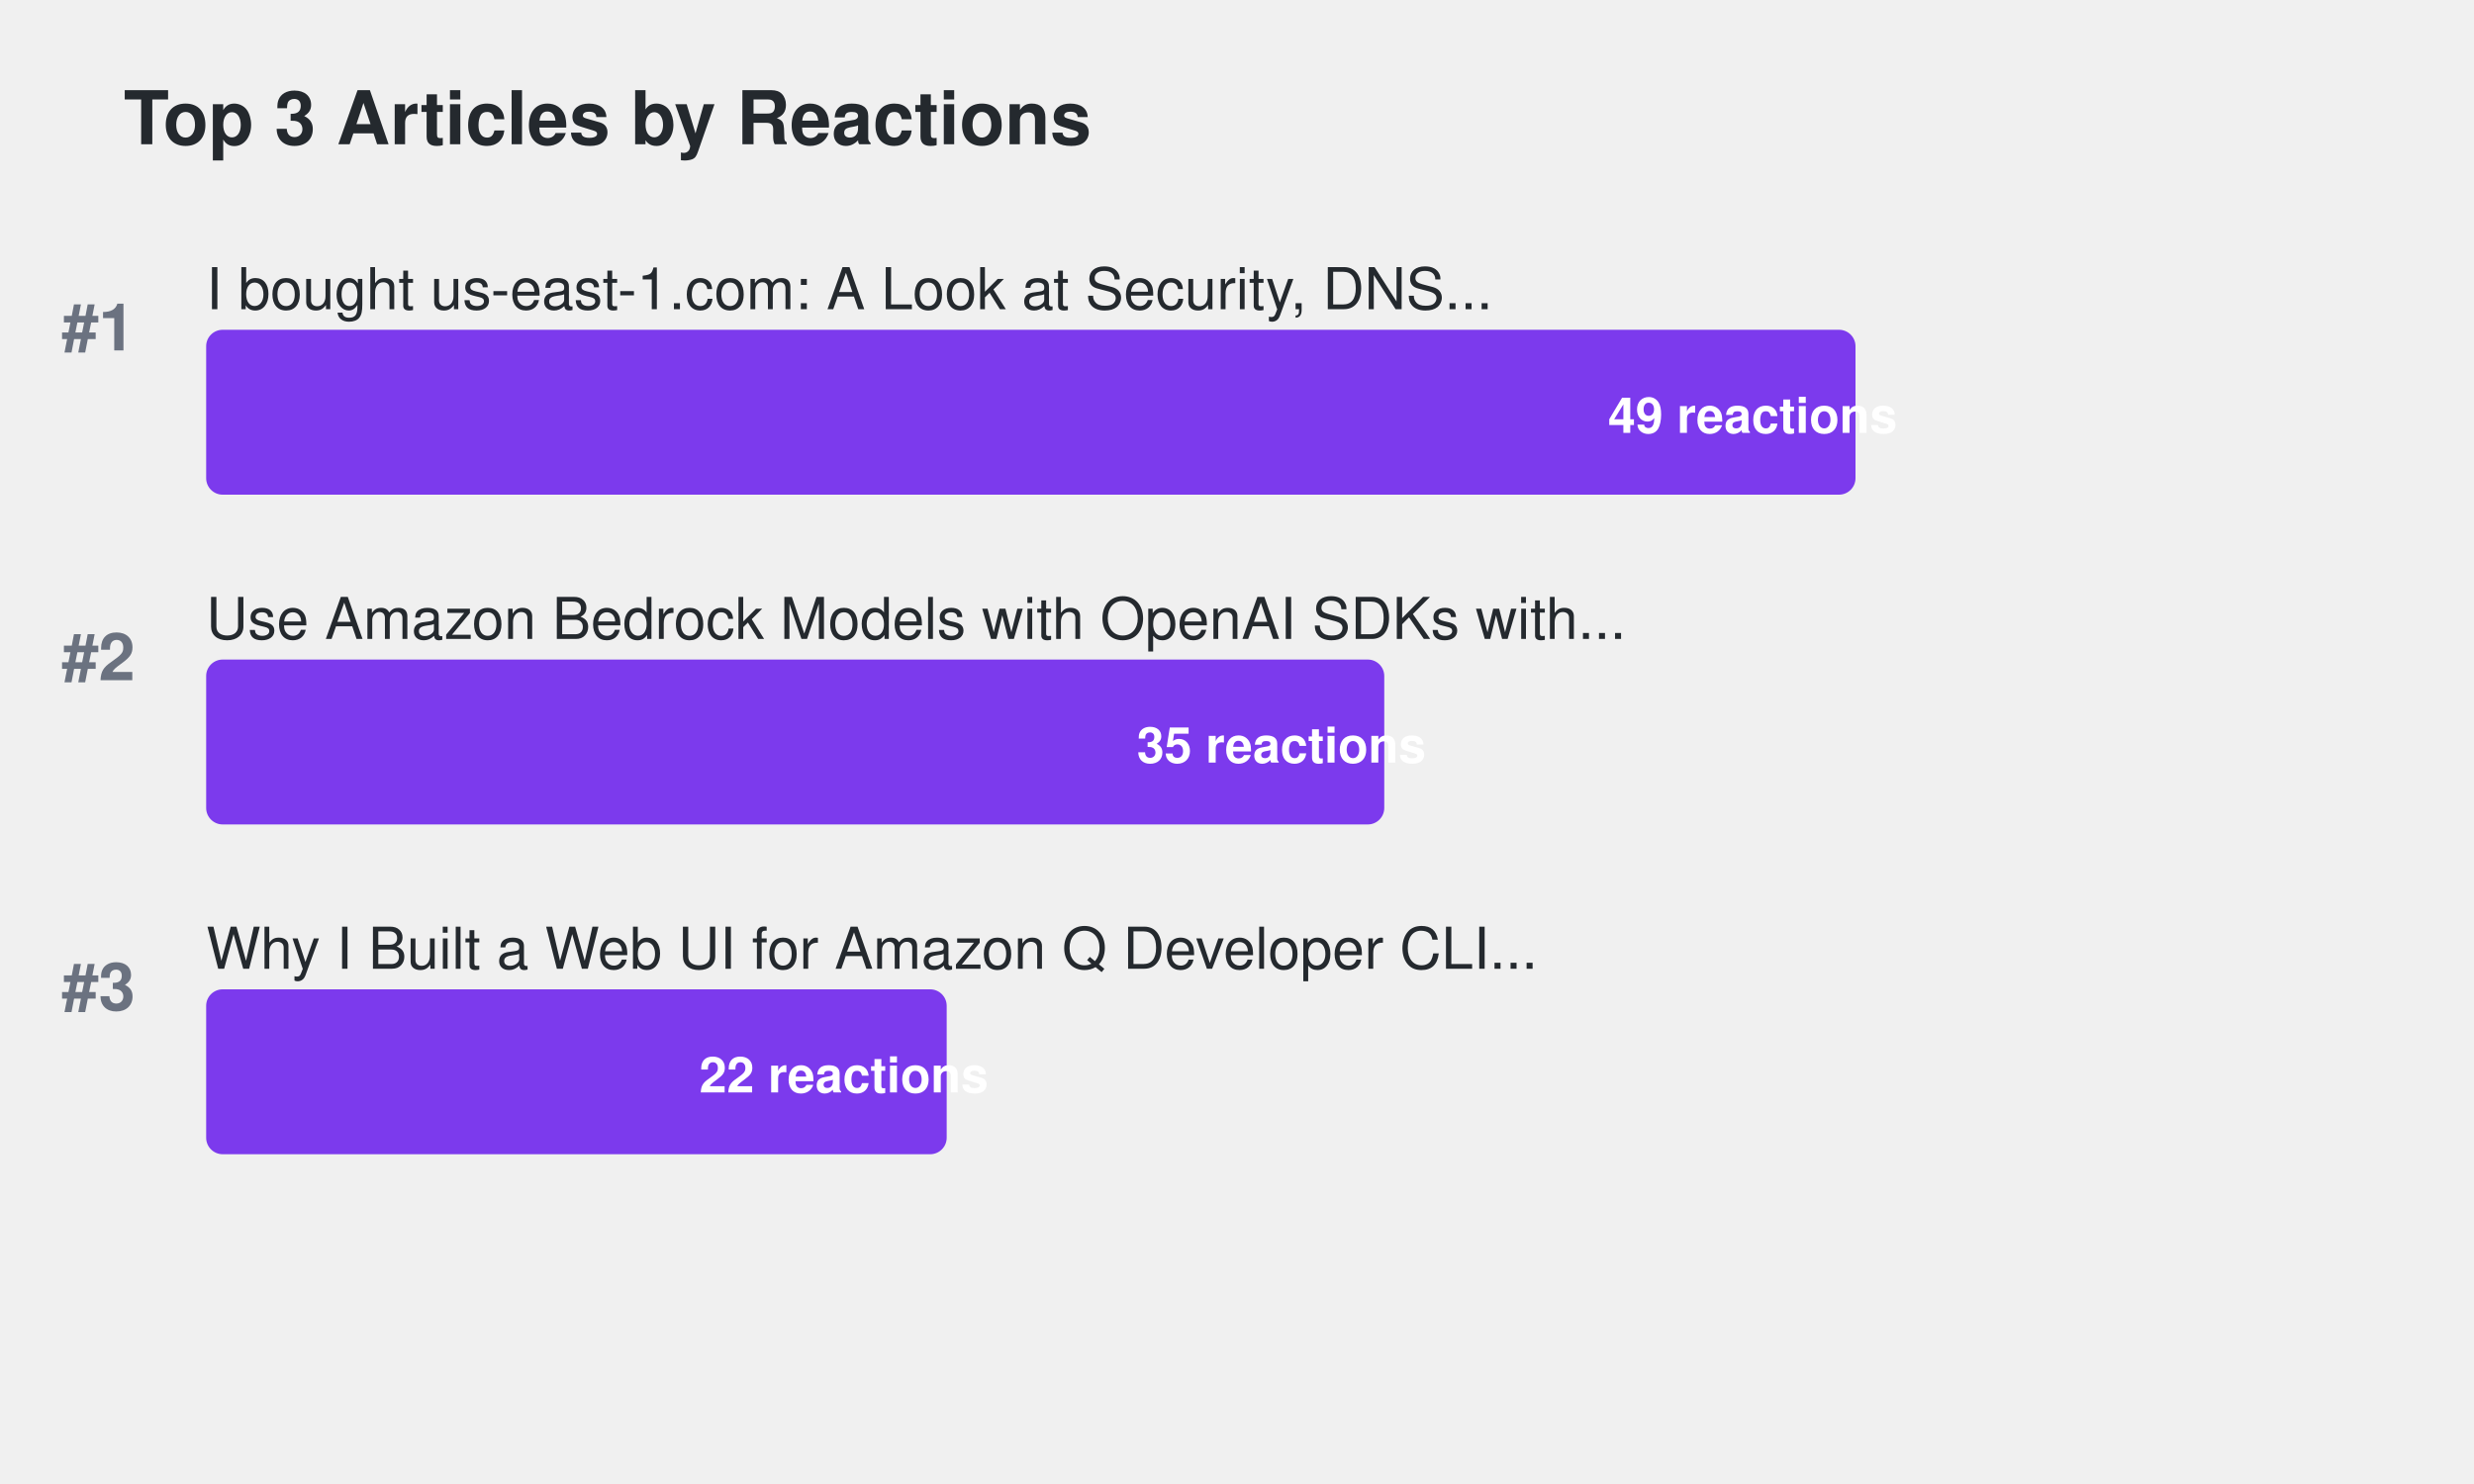
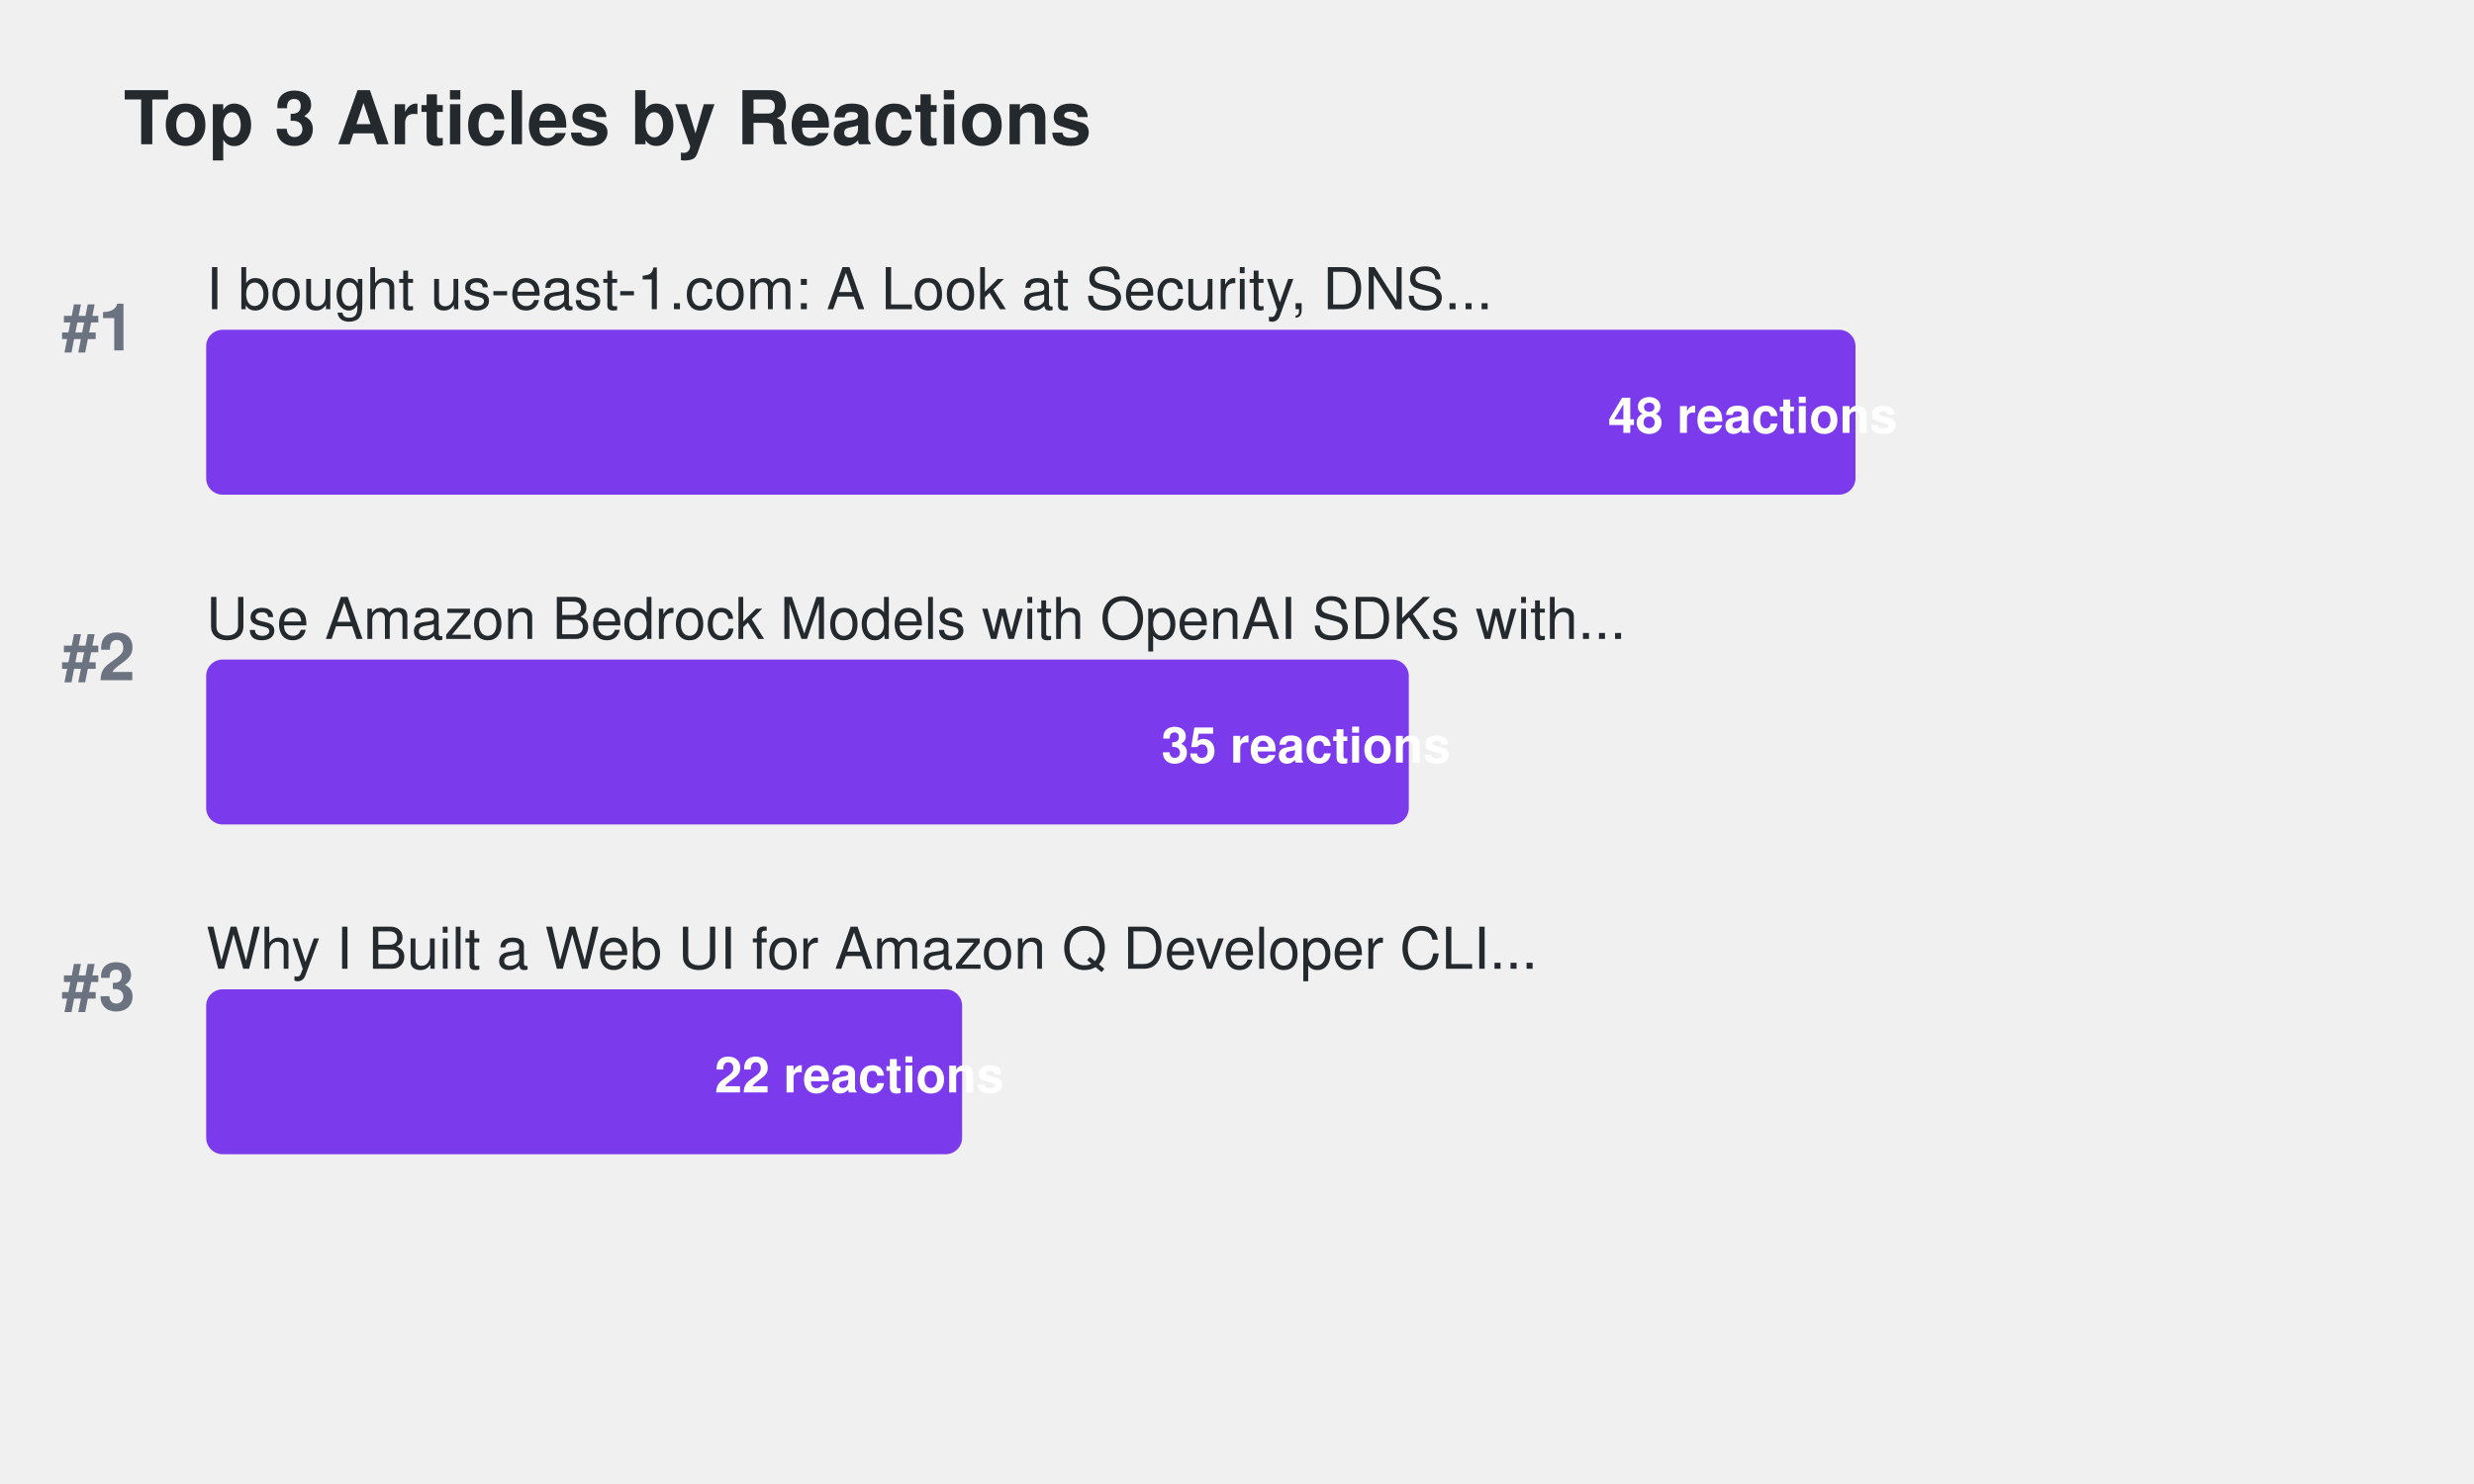
<svg xmlns="http://www.w3.org/2000/svg" width="600" height="360">
  <defs>
    <style>
.title { font-family: -apple-system, BlinkMacSystemFont, "Segoe UI", Helvetica, Arial, sans-serif; font-size: 18px; font-weight: 600; fill: #24292e; }
.article-title { font-family: -apple-system, BlinkMacSystemFont, "Segoe UI", Helvetica, Arial, sans-serif; font-size: 14px; font-weight: 500; fill: #24292e; }
.metric-value { font-family: -apple-system, BlinkMacSystemFont, "Segoe UI", Helvetica, Arial, sans-serif; font-size: 12px; font-weight: 600; fill: #ffffff; }
.rank { font-family: -apple-system, BlinkMacSystemFont, "Segoe UI", Helvetica, Arial, sans-serif; font-size: 16px; font-weight: 700; fill: #6b7280; }
.bar { rx: 4; ry: 4; }
.bar:hover { opacity: 0.8; cursor: pointer; }
a { text-decoration: none; }
a:hover .article-title { fill: #0969da; text-decoration: underline; }
a:hover .bar { opacity: 0.9; }
</style>
  </defs>
  <text x="30" y="35" class="title">Top 3 Articles by Reactions</text>
  <text x="15" y="85" class="rank">#1</text>
  <a href="https://dev.to/aws-builders/i-bought-us-east-1com-a-look-at-security-dns-traffic-and-protecting-aws-users-15ng" target="_blank">
    <text x="50" y="75" class="article-title">I bought us-east-1.com: A Look at Security, DNS...</text>
    <rect x="50" y="80" width="400.0" height="40" fill="#7c3aed" class="bar">
</rect>
-     <text x="390.0" y="105" class="metric-value" fill="#ffffff">49 reactions</text>
+     <text x="390.0" y="105" class="metric-value" fill="#ffffff">48 reactions</text>
  </a>
  <text x="15" y="165" class="rank">#2</text>
  <a href="https://dev.to/aws-builders/use-amazon-bedrock-models-via-an-openai-api-compatible-serverless-endpoint-now-without-fixed-cost-5hf5" target="_blank">
    <text x="50" y="155" class="article-title">Use Amazon Bedrock Models with OpenAI SDKs with...</text>
-     <rect x="50" y="160" width="285.714" height="40" fill="#7c3aed" class="bar">
+     <rect x="50" y="160" width="291.667" height="40" fill="#7c3aed" class="bar">
</rect>
-     <text x="275.714" y="185" class="metric-value" fill="#ffffff">35 reactions</text>
+     <text x="281.667" y="185" class="metric-value" fill="#ffffff">35 reactions</text>
  </a>
  <text x="15" y="245" class="rank">#3</text>
  <a href="https://dev.to/aws-builders/why-i-built-a-web-ui-for-amazon-q-developer-cli-and-how-i-vibe-coded-it-54d6" target="_blank">
    <text x="50" y="235" class="article-title">Why I Built a Web UI for Amazon Q Developer CLI...</text>
-     <rect x="50" y="240" width="179.592" height="40" fill="#7c3aed" class="bar">
+     <rect x="50" y="240" width="183.333" height="40" fill="#7c3aed" class="bar">
</rect>
-     <text x="169.592" y="265" class="metric-value" fill="#ffffff">22 reactions</text>
+     <text x="173.333" y="265" class="metric-value" fill="#ffffff">22 reactions</text>
  </a>
</svg>
